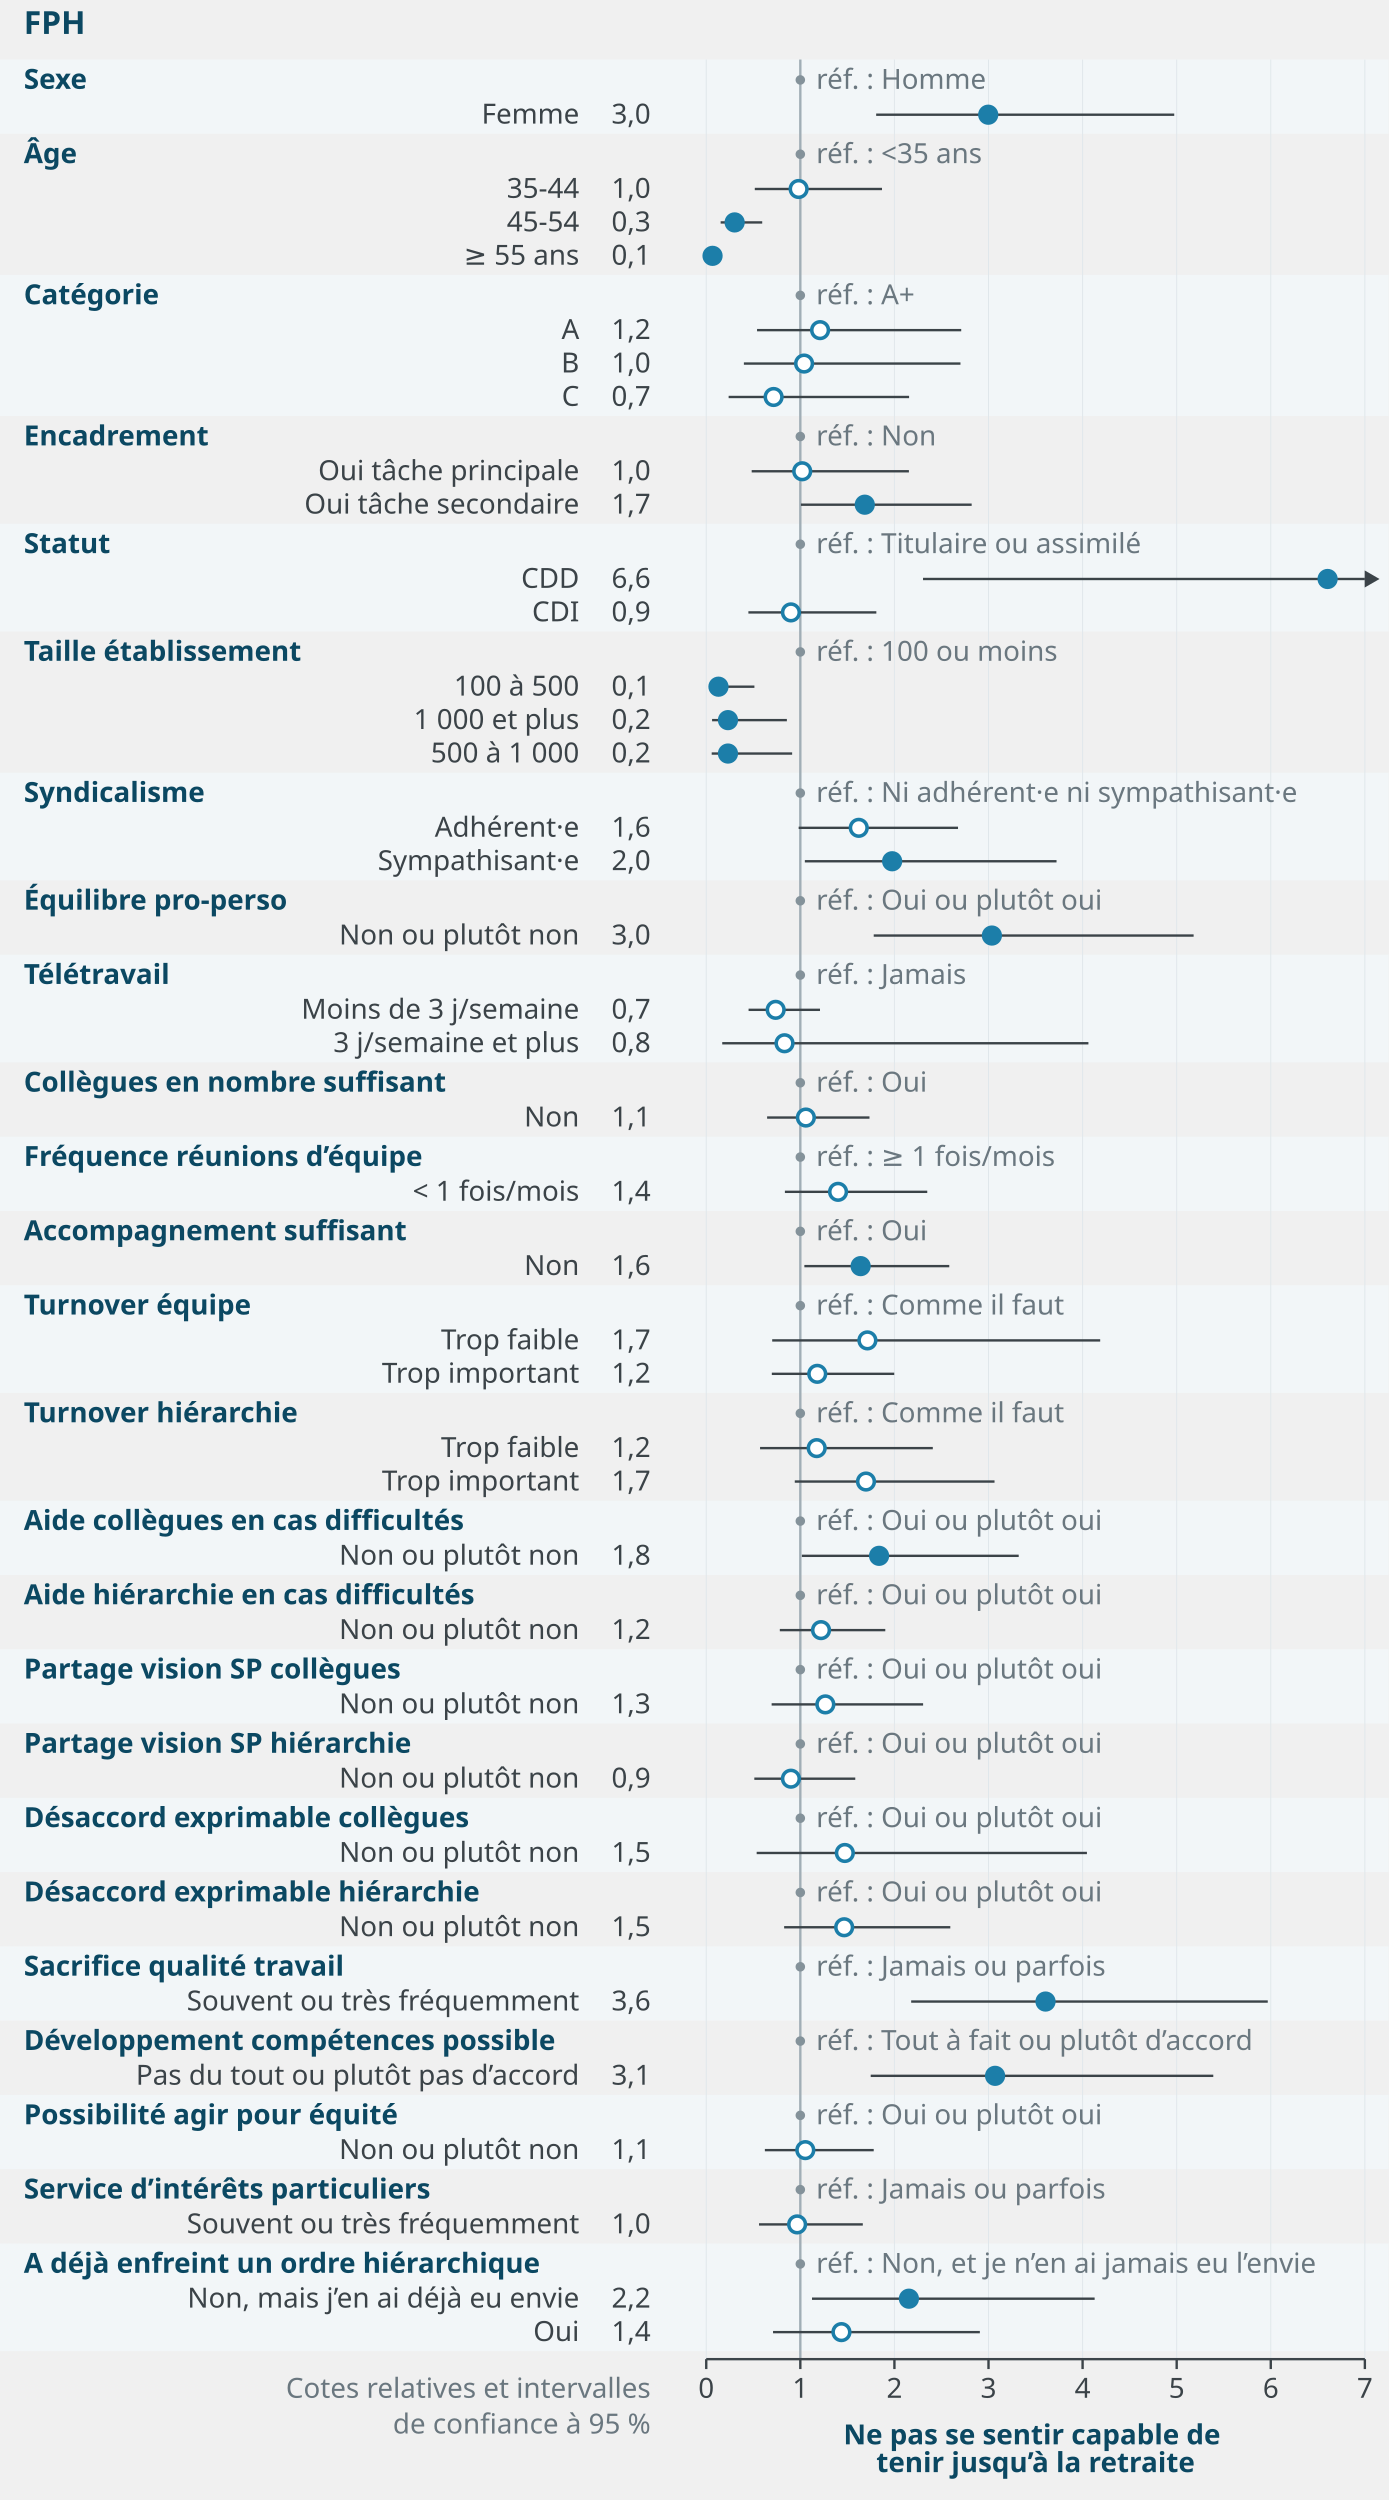
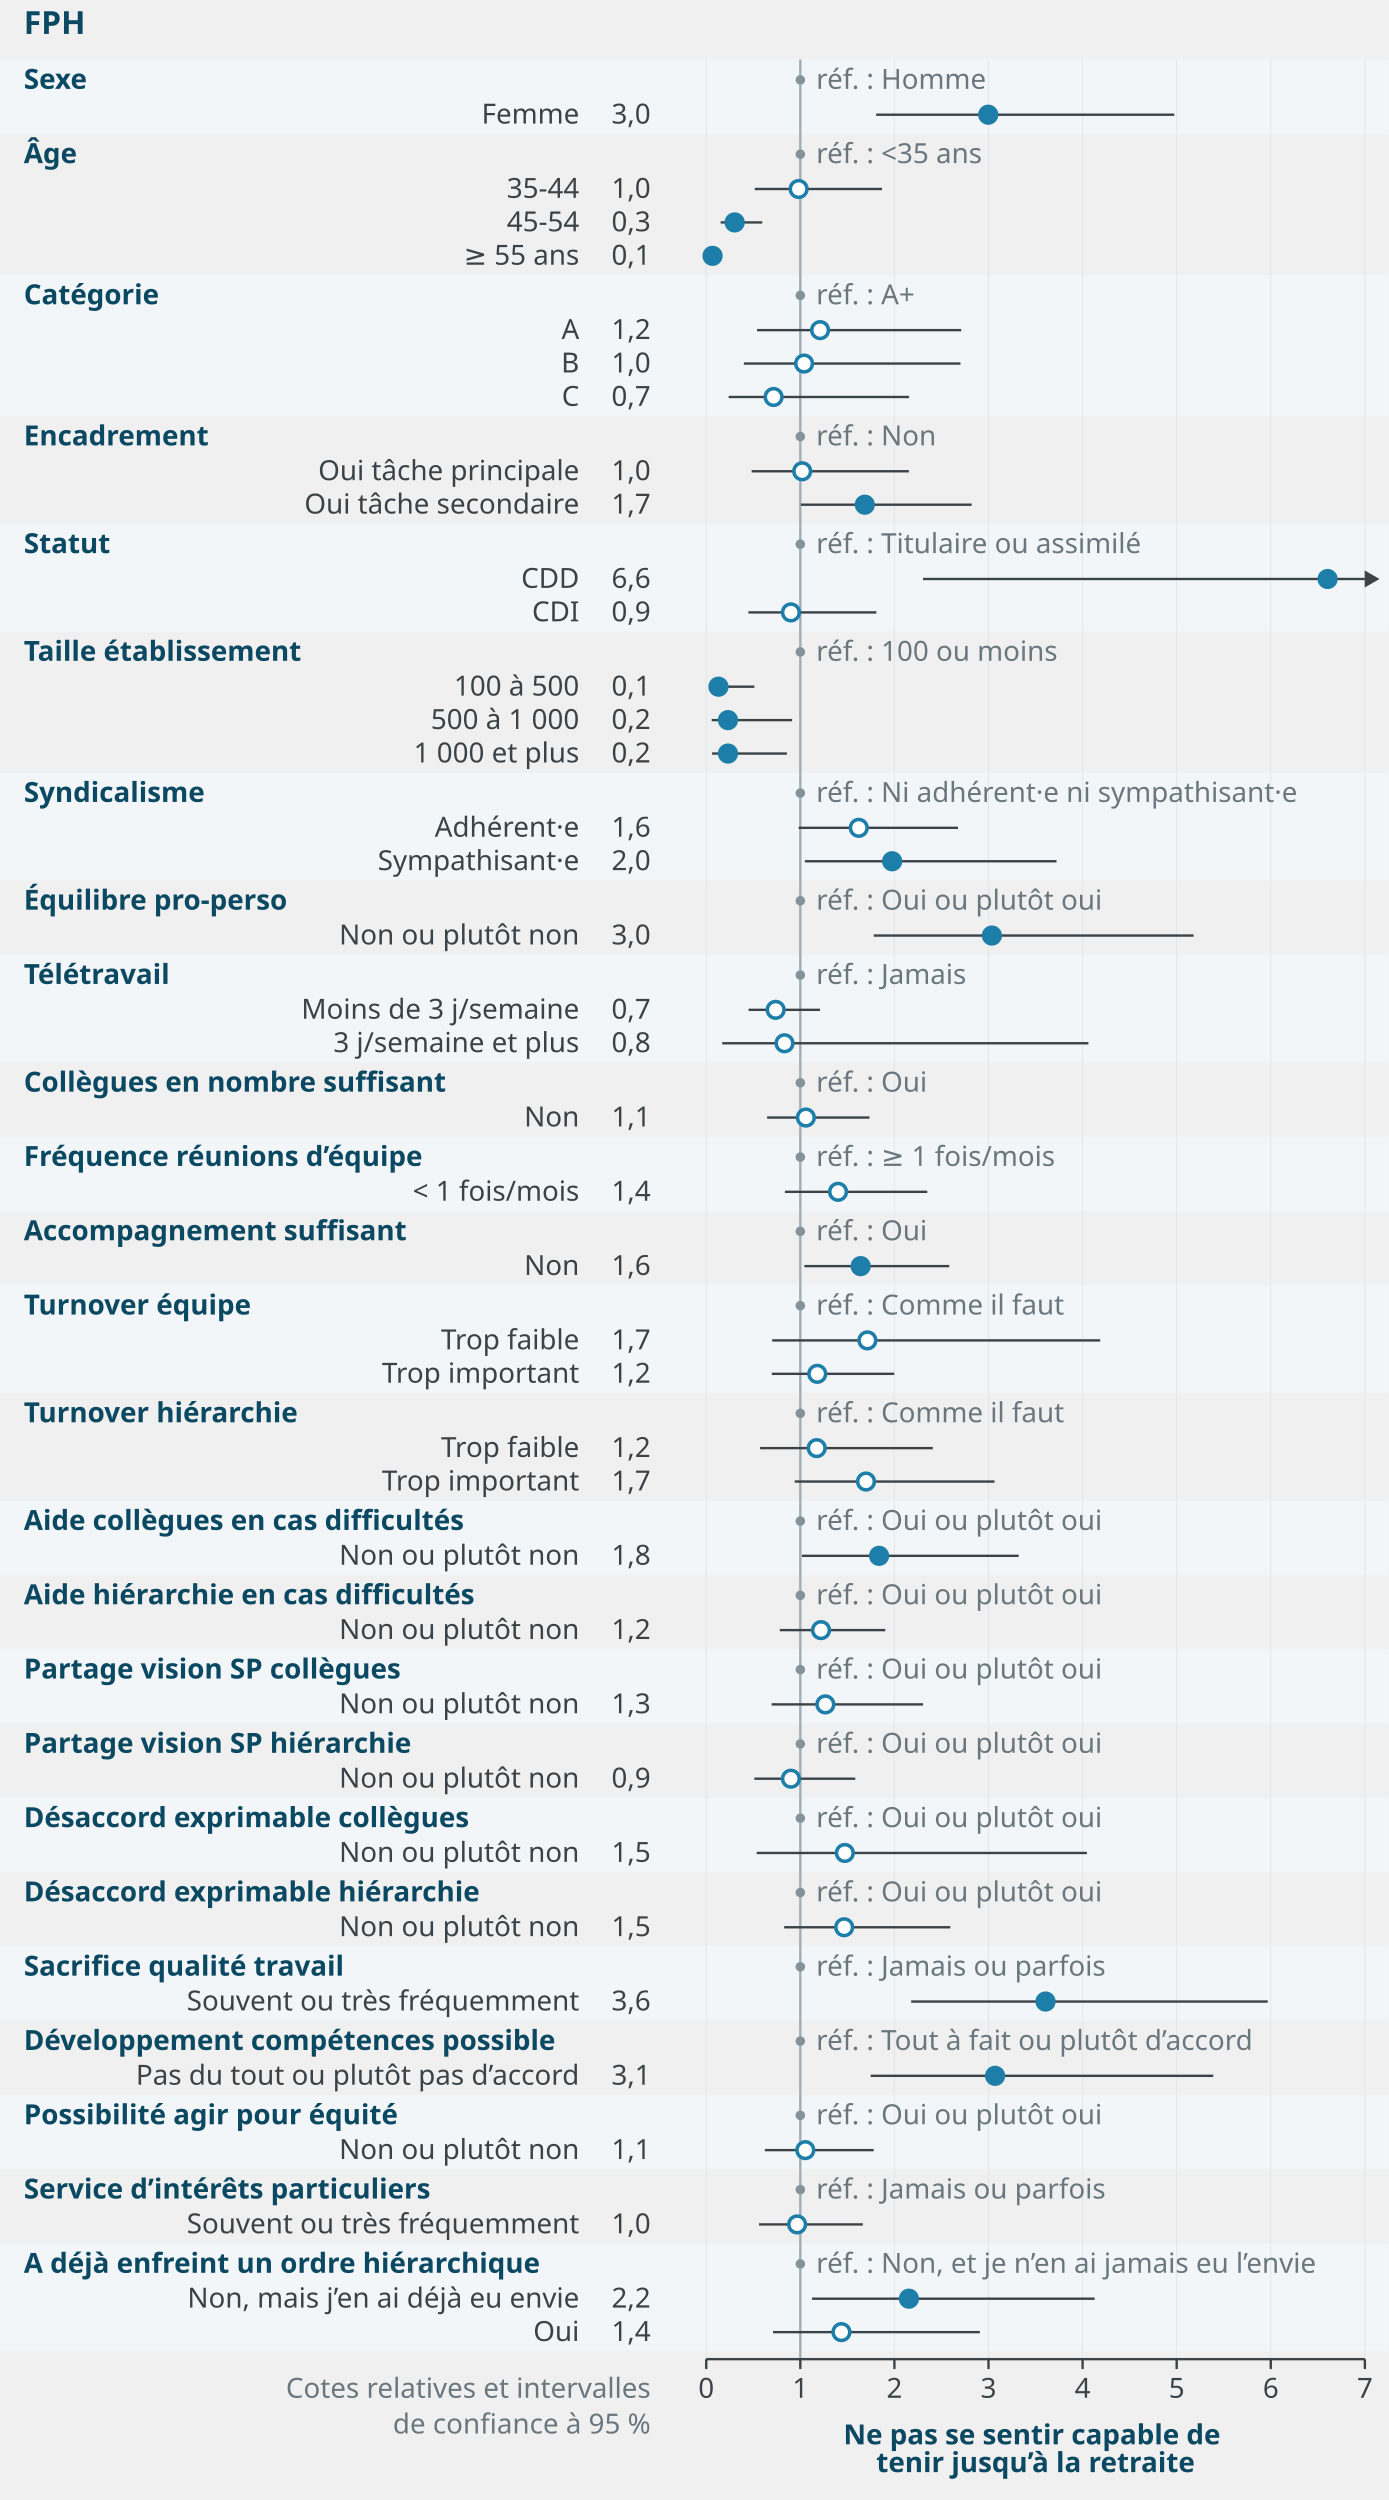
<svg xmlns="http://www.w3.org/2000/svg" fill="currentColor" font-family="system-ui, sans-serif" font-size="10" text-anchor="middle" width="350pt" height="630.1pt" viewBox="0 0 350 630.1" style="font-family: Poppins-Regular, Poppins; font-size: 7px; background: none;">
  <g aria-label="rect" fill="#F2F6F8">
    <rect x="0" y="15" width="350" height="18.723" />
    <rect x="0" y="69.296" width="350" height="35.572" />
    <rect x="0" y="132.016" width="350" height="27.148" />
    <rect x="0" y="194.736" width="350" height="27.148" />
    <rect x="0" y="240.607" width="350" height="27.148" />
    <rect x="0" y="286.478" width="350" height="18.723" />
    <rect x="0" y="323.925" width="350" height="27.148" />
    <rect x="0" y="378.22" width="350" height="18.723" />
    <rect x="0" y="415.667" width="350" height="18.723" />
    <rect x="0" y="453.113" width="350" height="18.723" />
    <rect x="0" y="490.559" width="350" height="18.723" />
    <rect x="0" y="528.006" width="350" height="18.723" />
    <rect x="0" y="565.452" width="350" height="27.148" />
  </g>
  <g aria-label="rule" stroke="#E0E7EB" stroke-width="0.25">
    <line x1="178" x2="178" y1="15" y2="594.6" />
    <line x1="225.429" x2="225.429" y1="15" y2="594.6" />
    <line x1="249.143" x2="249.143" y1="15" y2="594.6" />
    <line x1="272.857" x2="272.857" y1="15" y2="594.6" />
    <line x1="296.571" x2="296.571" y1="15" y2="594.6" />
    <line x1="320.286" x2="320.286" y1="15" y2="594.6" />
    <line x1="344" x2="344" y1="15" y2="594.6" />
  </g>
  <g aria-label="rule" stroke="#A1AEB6" stroke-width="0.6">
    <line x1="201.714" x2="201.714" y1="15" y2="594.6" />
  </g>
  <g aria-label="dot" fill="#84929A">
    <circle cx="201.714" cy="20.149" r="1.2" />
    <circle cx="201.714" cy="38.872" r="1.2" />
    <circle cx="201.714" cy="74.445" r="1.2" />
    <circle cx="201.714" cy="110.017" r="1.2" />
    <circle cx="201.714" cy="137.165" r="1.2" />
    <circle cx="201.714" cy="164.313" r="1.2" />
    <circle cx="201.714" cy="199.885" r="1.2" />
    <circle cx="201.714" cy="227.033" r="1.2" />
    <circle cx="201.714" cy="245.756" r="1.2" />
    <circle cx="201.714" cy="272.904" r="1.2" />
    <circle cx="201.714" cy="291.627" r="1.2" />
    <circle cx="201.714" cy="310.351" r="1.2" />
    <circle cx="201.714" cy="329.074" r="1.2" />
    <circle cx="201.714" cy="356.222" r="1.2" />
    <circle cx="201.714" cy="383.369" r="1.2" />
    <circle cx="201.714" cy="402.093" r="1.2" />
    <circle cx="201.714" cy="420.816" r="1.2" />
    <circle cx="201.714" cy="439.539" r="1.2" />
    <circle cx="201.714" cy="458.262" r="1.2" />
    <circle cx="201.714" cy="476.985" r="1.2" />
    <circle cx="201.714" cy="495.709" r="1.2" />
    <circle cx="201.714" cy="514.432" r="1.2" />
    <circle cx="201.714" cy="533.155" r="1.2" />
    <circle cx="201.714" cy="551.878" r="1.2" />
    <circle cx="201.714" cy="570.601" r="1.2" />
  </g>
  <g aria-label="rule" stroke="#3B4348" stroke-width="0.6">
    <line x1="220.828" x2="295.955" y1="28.911" y2="28.911" />
    <line x1="190.237" x2="222.298" y1="47.634" y2="47.634" />
    <line x1="181.628" x2="192.11" y1="56.059" y2="56.059" />
    <line x1="178.783" x2="181.32" y1="64.483" y2="64.483" />
    <line x1="190.806" x2="242.266" y1="83.207" y2="83.207" />
    <line x1="187.486" x2="242.076" y1="91.631" y2="91.631" />
    <line x1="183.644" x2="229.128" y1="100.056" y2="100.056" />
    <line x1="189.454" x2="229.081" y1="118.779" y2="118.779" />
    <line x1="201.857" x2="244.898" y1="127.204" y2="127.204" />
    <line x1="232.638" x2="344" y1="145.927" y2="145.927" />
    <line x1="188.624" x2="220.875" y1="154.351" y2="154.351" />
    <line x1="178.783" x2="190.142" y1="173.075" y2="173.075" />
-     <line x1="179.47" x2="198.323" y1="181.499" y2="181.499" />
-     <line x1="179.375" x2="199.651" y1="189.924" y2="189.924" />
+     <line x1="179.375" x2="199.651" y1="181.499" y2="181.499" />
+     <line x1="179.47" x2="198.323" y1="189.924" y2="189.924" />
    <line x1="201.287" x2="241.459" y1="208.647" y2="208.647" />
    <line x1="202.853" x2="266.288" y1="217.072" y2="217.072" />
    <line x1="220.211" x2="300.84" y1="235.795" y2="235.795" />
    <line x1="188.671" x2="206.671" y1="254.518" y2="254.518" />
    <line x1="182.031" x2="274.327" y1="262.943" y2="262.943" />
    <line x1="193.343" x2="219.144" y1="281.666" y2="281.666" />
    <line x1="197.825" x2="233.705" y1="300.389" y2="300.389" />
    <line x1="202.734" x2="239.254" y1="319.112" y2="319.112" />
    <line x1="194.624" x2="277.292" y1="337.835" y2="337.835" />
    <line x1="194.529" x2="225.381" y1="346.26" y2="346.26" />
    <line x1="191.565" x2="235.104" y1="364.983" y2="364.983" />
    <line x1="200.315" x2="250.661" y1="373.408" y2="373.408" />
    <line x1="202.094" x2="256.755" y1="392.131" y2="392.131" />
    <line x1="196.545" x2="223.128" y1="410.854" y2="410.854" />
    <line x1="194.481" x2="232.661" y1="429.577" y2="429.577" />
    <line x1="190.118" x2="215.563" y1="448.301" y2="448.301" />
    <line x1="190.711" x2="273.948" y1="467.024" y2="467.024" />
    <line x1="197.635" x2="239.515" y1="485.747" y2="485.747" />
    <line x1="229.65" x2="319.527" y1="504.47" y2="504.47" />
    <line x1="219.453" x2="305.796" y1="523.193" y2="523.193" />
    <line x1="192.774" x2="220.211" y1="541.917" y2="541.917" />
    <line x1="191.304" x2="217.461" y1="560.64" y2="560.64" />
    <line x1="204.655" x2="275.893" y1="579.363" y2="579.363" />
    <line x1="194.837" x2="246.961" y1="587.788" y2="587.788" />
  </g>
  <g aria-label="dot" fill="#3B4348">
    <path transform="translate(345.2,145.9268) rotate(90)" d="M0,-2.488L2.155,1.244L-2.155,1.244Z" />
  </g>
  <g aria-label="dot" stroke="#1C7EA9" stroke-width="0.9">
    <circle cx="249.072" cy="28.911" r="2.1" fill="#1C7EA9" />
    <circle cx="201.287" cy="47.634" r="2.1" fill="#FFFFFF" />
    <circle cx="185.162" cy="56.059" r="2.1" fill="#1C7EA9" />
    <circle cx="179.589" cy="64.483" r="2.1" fill="#1C7EA9" />
    <circle cx="206.694" cy="83.207" r="2.1" fill="#FFFFFF" />
    <circle cx="202.663" cy="91.631" r="2.1" fill="#FFFFFF" />
    <circle cx="194.979" cy="100.056" r="2.1" fill="#FFFFFF" />
    <circle cx="202.189" cy="118.779" r="2.1" fill="#FFFFFF" />
    <circle cx="217.959" cy="127.204" r="2.1" fill="#1C7EA9" />
    <circle cx="334.609" cy="145.927" r="2.1" fill="#1C7EA9" />
    <circle cx="199.343" cy="154.351" r="2.1" fill="#FFFFFF" />
    <circle cx="181.083" cy="173.075" r="2.1" fill="#1C7EA9" />
    <circle cx="183.478" cy="181.499" r="2.1" fill="#1C7EA9" />
    <circle cx="183.478" cy="189.924" r="2.1" fill="#1C7EA9" />
    <circle cx="216.441" cy="208.647" r="2.1" fill="#FFFFFF" />
    <circle cx="224.859" cy="217.072" r="2.1" fill="#1C7EA9" />
    <circle cx="249.997" cy="235.795" r="2.1" fill="#1C7EA9" />
    <circle cx="195.501" cy="254.518" r="2.1" fill="#FFFFFF" />
    <circle cx="197.73" cy="262.943" r="2.1" fill="#FFFFFF" />
    <circle cx="203.113" cy="281.666" r="2.1" fill="#FFFFFF" />
    <circle cx="211.224" cy="300.389" r="2.1" fill="#FFFFFF" />
    <circle cx="216.915" cy="319.112" r="2.1" fill="#1C7EA9" />
    <circle cx="218.623" cy="337.835" r="2.1" fill="#FFFFFF" />
    <circle cx="205.983" cy="346.26" r="2.1" fill="#FFFFFF" />
    <circle cx="205.841" cy="364.983" r="2.1" fill="#FFFFFF" />
    <circle cx="218.267" cy="373.408" r="2.1" fill="#FFFFFF" />
    <circle cx="221.563" cy="392.131" r="2.1" fill="#1C7EA9" />
    <circle cx="206.931" cy="410.854" r="2.1" fill="#FFFFFF" />
    <circle cx="208.022" cy="429.577" r="2.1" fill="#FFFFFF" />
    <circle cx="199.343" cy="448.301" r="2.1" fill="#FFFFFF" />
    <circle cx="212.931" cy="467.024" r="2.1" fill="#FFFFFF" />
    <circle cx="212.765" cy="485.747" r="2.1" fill="#FFFFFF" />
    <circle cx="263.514" cy="504.47" r="2.1" fill="#1C7EA9" />
    <circle cx="250.803" cy="523.193" r="2.1" fill="#1C7EA9" />
    <circle cx="202.971" cy="541.917" r="2.1" fill="#FFFFFF" />
    <circle cx="200.908" cy="560.64" r="2.1" fill="#FFFFFF" />
    <circle cx="229.081" cy="579.363" r="2.1" fill="#1C7EA9" />
    <circle cx="212.077" cy="587.788" r="2.1" fill="#FFFFFF" />
  </g>
  <g aria-label="text" fill="#0B4862" text-anchor="start" font-family="Poppins-Bold, Poppins" font-size="7" font-weight="700">
    <text y="0.32em" transform="translate(6,20.14929)">Sexe</text>
    <text y="0.32em" transform="translate(6,38.87249)">Âge</text>
    <text y="0.32em" transform="translate(6,74.44492)">Catégorie</text>
    <text y="0.32em" transform="translate(6,110.0174)">Encadrement</text>
    <text y="0.32em" transform="translate(6,137.1652)">Statut</text>
    <text y="0.32em" transform="translate(6,164.313)">Taille établissement</text>
    <text y="0.32em" transform="translate(6,199.8854)">Syndicalisme</text>
    <text y="0.32em" transform="translate(6,227.0332)">Équilibre pro-perso</text>
    <text y="0.32em" transform="translate(6,245.7564)">Télétravail</text>
    <text y="0.32em" transform="translate(6,272.9042)">Collègues en nombre suffisant</text>
    <text y="0.32em" transform="translate(6,291.6274)">Fréquence réunions d’équipe</text>
    <text y="0.32em" transform="translate(6,310.3506)">Accompagnement suffisant</text>
    <text y="0.32em" transform="translate(6,329.0738)">Turnover équipe</text>
    <text y="0.32em" transform="translate(6,356.2217)">Turnover hiérarchie</text>
    <text y="0.32em" transform="translate(6,383.3695)">Aide collègues en cas difficultés</text>
    <text y="0.32em" transform="translate(6,402.0927)">Aide hiérarchie en cas difficultés</text>
    <text y="0.32em" transform="translate(6,420.8159)">Partage vision SP collègues</text>
    <text y="0.32em" transform="translate(6,439.5391)">Partage vision SP hiérarchie</text>
    <text y="0.32em" transform="translate(6,458.2623)">Désaccord exprimable collègues</text>
    <text y="0.32em" transform="translate(6,476.9855)">Désaccord exprimable hiérarchie</text>
    <text y="0.32em" transform="translate(6,495.7087)">Sacrifice qualité travail</text>
    <text y="0.32em" transform="translate(6,514.4319)">Développement compétences possible</text>
    <text y="0.32em" transform="translate(6,533.1551)">Possibilité agir pour équité</text>
    <text y="0.32em" transform="translate(6,551.8783)">Service d’intérêts particuliers</text>
    <text y="0.32em" transform="translate(6,570.6015)">A déjà enfreint un ordre hiérarchique</text>
  </g>
  <g aria-label="text" fill="#6A777F" text-anchor="start" font-size="7">
    <text y="0.32em" transform="translate(205.7143,20.14929)">réf. : Homme</text>
    <text y="0.32em" transform="translate(205.7143,38.87249)">réf. : &lt;35 ans</text>
    <text y="0.32em" transform="translate(205.7143,74.44492)">réf. : A+</text>
    <text y="0.32em" transform="translate(205.7143,110.0174)">réf. : Non</text>
    <text y="0.32em" transform="translate(205.7143,137.1652)">réf. : Titulaire ou assimilé</text>
    <text y="0.32em" transform="translate(205.7143,164.313)">réf. : 100 ou moins</text>
    <text y="0.32em" transform="translate(205.7143,199.8854)">réf. : Ni adhérent·e ni sympathisant·e</text>
    <text y="0.32em" transform="translate(205.7143,227.0332)">réf. : Oui ou plutôt oui</text>
    <text y="0.32em" transform="translate(205.7143,245.7564)">réf. : Jamais</text>
    <text y="0.32em" transform="translate(205.7143,272.9042)">réf. : Oui</text>
    <text y="0.32em" transform="translate(205.7143,291.6274)">réf. : ≥ 1 fois/mois</text>
    <text y="0.32em" transform="translate(205.7143,310.3506)">réf. : Oui</text>
    <text y="0.32em" transform="translate(205.7143,329.0738)">réf. : Comme il faut</text>
    <text y="0.32em" transform="translate(205.7143,356.2217)">réf. : Comme il faut</text>
    <text y="0.32em" transform="translate(205.7143,383.3695)">réf. : Oui ou plutôt oui</text>
    <text y="0.32em" transform="translate(205.7143,402.0927)">réf. : Oui ou plutôt oui</text>
    <text y="0.32em" transform="translate(205.7143,420.8159)">réf. : Oui ou plutôt oui</text>
    <text y="0.32em" transform="translate(205.7143,439.5391)">réf. : Oui ou plutôt oui</text>
    <text y="0.32em" transform="translate(205.7143,458.2623)">réf. : Oui ou plutôt oui</text>
    <text y="0.32em" transform="translate(205.7143,476.9855)">réf. : Oui ou plutôt oui</text>
    <text y="0.32em" transform="translate(205.7143,495.7087)">réf. : Jamais ou parfois</text>
    <text y="0.32em" transform="translate(205.7143,514.4319)">réf. : Tout à fait ou plutôt d’accord</text>
    <text y="0.32em" transform="translate(205.7143,533.1551)">réf. : Oui ou plutôt oui</text>
    <text y="0.32em" transform="translate(205.7143,551.8783)">réf. : Jamais ou parfois</text>
    <text y="0.32em" transform="translate(205.7143,570.6015)">réf. : Non, et je n’en ai jamais eu l’envie</text>
  </g>
  <g aria-label="text" fill="#3B4348" text-anchor="end" font-size="7">
    <text y="0.32em" transform="translate(146,28.91089)">Femme</text>
    <text y="0.32em" transform="translate(146,47.63409)">35-44</text>
    <text y="0.32em" transform="translate(146,56.05871)">45-54</text>
    <text y="0.32em" transform="translate(146,64.48332)">≥ 55 ans</text>
    <text y="0.32em" transform="translate(146,83.20652)">A</text>
    <text y="0.32em" transform="translate(146,91.63114)">B</text>
    <text y="0.32em" transform="translate(146,100.0558)">C</text>
    <text y="0.32em" transform="translate(146,118.779)">Oui tâche principale</text>
    <text y="0.32em" transform="translate(146,127.2036)">Oui tâche secondaire</text>
    <text y="0.32em" transform="translate(146,145.9268)">CDD</text>
    <text y="0.32em" transform="translate(146,154.3514)">CDI</text>
    <text y="0.32em" transform="translate(146,173.0746)">100 à 500</text>
-     <text y="0.32em" transform="translate(146,181.4992)">1 000 et plus</text>
-     <text y="0.32em" transform="translate(146,189.9238)">500 à 1 000</text>
+     <text y="0.32em" transform="translate(146,181.4992)">500 à 1 000</text>
+     <text y="0.32em" transform="translate(146,189.9238)">1 000 et plus</text>
    <text y="0.32em" transform="translate(146,208.647)">Adhérent·e</text>
    <text y="0.32em" transform="translate(146,217.0716)">Sympathisant·e</text>
    <text y="0.32em" transform="translate(146,235.7948)">Non ou plutôt non</text>
    <text y="0.32em" transform="translate(146,254.518)">Moins de 3 j/semaine</text>
    <text y="0.32em" transform="translate(146,262.9426)">3 j/semaine et plus</text>
    <text y="0.32em" transform="translate(146,281.6658)">Non</text>
    <text y="0.32em" transform="translate(146,300.389)">&lt; 1 fois/mois</text>
    <text y="0.32em" transform="translate(146,319.1122)">Non</text>
    <text y="0.32em" transform="translate(146,337.8354)">Trop faible</text>
    <text y="0.32em" transform="translate(146,346.2601)">Trop important</text>
    <text y="0.32em" transform="translate(146,364.9833)">Trop faible</text>
    <text y="0.32em" transform="translate(146,373.4079)">Trop important</text>
    <text y="0.32em" transform="translate(146,392.1311)">Non ou plutôt non</text>
    <text y="0.32em" transform="translate(146,410.8543)">Non ou plutôt non</text>
    <text y="0.32em" transform="translate(146,429.5775)">Non ou plutôt non</text>
    <text y="0.32em" transform="translate(146,448.3007)">Non ou plutôt non</text>
    <text y="0.32em" transform="translate(146,467.0239)">Non ou plutôt non</text>
    <text y="0.32em" transform="translate(146,485.7471)">Non ou plutôt non</text>
    <text y="0.32em" transform="translate(146,504.4703)">Souvent ou très fréquemment</text>
    <text y="0.32em" transform="translate(146,523.1935)">Pas du tout ou plutôt pas d’accord</text>
    <text y="0.32em" transform="translate(146,541.9167)">Non ou plutôt non</text>
    <text y="0.32em" transform="translate(146,560.6399)">Souvent ou très fréquemment</text>
    <text y="0.32em" transform="translate(146,579.3631)">Non, mais j’en ai déjà eu envie</text>
    <text y="0.32em" transform="translate(146,587.7877)">Oui</text>
  </g>
  <g aria-label="text" fill="#3B4348" text-anchor="end" font-size="7">
    <text y="0.32em" transform="translate(164,28.91089)">3,0</text>
    <text y="0.32em" transform="translate(164,47.63409)">1,0</text>
    <text y="0.32em" transform="translate(164,56.05871)">0,3</text>
    <text y="0.32em" transform="translate(164,64.48332)">0,1</text>
    <text y="0.32em" transform="translate(164,83.20652)">1,2</text>
    <text y="0.32em" transform="translate(164,91.63114)">1,0</text>
    <text y="0.32em" transform="translate(164,100.0558)">0,7</text>
    <text y="0.32em" transform="translate(164,118.779)">1,0</text>
    <text y="0.32em" transform="translate(164,127.2036)">1,7</text>
    <text y="0.32em" transform="translate(164,145.9268)">6,6</text>
    <text y="0.32em" transform="translate(164,154.3514)">0,9</text>
    <text y="0.32em" transform="translate(164,173.0746)">0,1</text>
    <text y="0.32em" transform="translate(164,181.4992)">0,2</text>
    <text y="0.32em" transform="translate(164,189.9238)">0,2</text>
    <text y="0.32em" transform="translate(164,208.647)">1,6</text>
    <text y="0.32em" transform="translate(164,217.0716)">2,0</text>
    <text y="0.32em" transform="translate(164,235.7948)">3,0</text>
    <text y="0.32em" transform="translate(164,254.518)">0,7</text>
    <text y="0.32em" transform="translate(164,262.9426)">0,8</text>
    <text y="0.32em" transform="translate(164,281.6658)">1,1</text>
    <text y="0.32em" transform="translate(164,300.389)">1,4</text>
    <text y="0.32em" transform="translate(164,319.1122)">1,6</text>
    <text y="0.32em" transform="translate(164,337.8354)">1,7</text>
    <text y="0.32em" transform="translate(164,346.2601)">1,2</text>
    <text y="0.32em" transform="translate(164,364.9833)">1,2</text>
    <text y="0.32em" transform="translate(164,373.4079)">1,7</text>
    <text y="0.32em" transform="translate(164,392.1311)">1,8</text>
    <text y="0.32em" transform="translate(164,410.8543)">1,2</text>
    <text y="0.32em" transform="translate(164,429.5775)">1,3</text>
    <text y="0.32em" transform="translate(164,448.3007)">0,9</text>
    <text y="0.32em" transform="translate(164,467.0239)">1,5</text>
    <text y="0.32em" transform="translate(164,485.7471)">1,5</text>
    <text y="0.32em" transform="translate(164,504.4703)">3,6</text>
    <text y="0.32em" transform="translate(164,523.1935)">3,1</text>
    <text y="0.32em" transform="translate(164,541.9167)">1,1</text>
    <text y="0.32em" transform="translate(164,560.6399)">1,0</text>
    <text y="0.32em" transform="translate(164,579.3631)">2,2</text>
    <text y="0.32em" transform="translate(164,587.7877)">1,4</text>
  </g>
  <g aria-label="text" fill="#0B4862" text-anchor="start" font-family="Poppins-Bold, Poppins" font-size="8" font-weight="700">
    <text y="0.32em" transform="translate(6,6)">FPH</text>
  </g>
  <g aria-label="rule" stroke="#3B4348" stroke-width="0.6">
    <line x1="178" x2="344" y1="594.6" y2="594.6" />
  </g>
  <g aria-label="rule" stroke="#3B4348" stroke-width="0.6">
    <line x1="178" x2="178" y1="594.6" y2="597.1" />
    <line x1="201.714" x2="201.714" y1="594.6" y2="597.1" />
    <line x1="225.429" x2="225.429" y1="594.6" y2="597.1" />
    <line x1="249.143" x2="249.143" y1="594.6" y2="597.1" />
    <line x1="272.857" x2="272.857" y1="594.6" y2="597.1" />
    <line x1="296.571" x2="296.571" y1="594.6" y2="597.1" />
    <line x1="320.286" x2="320.286" y1="594.6" y2="597.1" />
    <line x1="344" x2="344" y1="594.6" y2="597.1" />
  </g>
  <g aria-label="text" fill="#3B4348" font-size="7">
    <text y="0.32em" transform="translate(178,602.1)">0</text>
    <text y="0.32em" transform="translate(201.7143,602.1)">1</text>
    <text y="0.32em" transform="translate(225.4286,602.1)">2</text>
    <text y="0.32em" transform="translate(249.1429,602.1)">3</text>
    <text y="0.32em" transform="translate(272.8571,602.1)">4</text>
    <text y="0.32em" transform="translate(296.5714,602.1)">5</text>
    <text y="0.32em" transform="translate(320.2857,602.1)">6</text>
    <text y="0.32em" transform="translate(344,602.1)">7</text>
  </g>
  <g aria-label="text" fill="#6A777F" text-anchor="end" font-size="7">
    <text y="0.32em" transform="translate(164,602.1)">Cotes relatives et intervalles</text>
  </g>
  <g aria-label="text" fill="#6A777F" text-anchor="end" font-size="7">
    <text y="0.32em" transform="translate(164,611.1)">de confiance à 95 %</text>
  </g>
  <g aria-label="text" fill="#0B4862" font-family="Poppins-Bold, Poppins" font-size="7" font-weight="700" transform="translate(0,-3.5)">
    <text transform="translate(261,614.6)">
      <tspan x="0" y="0.71em">Ne pas se sentir capable de</tspan>
      <tspan x="0" dy="1em">tenir jusqu’à la retraite</tspan>
    </text>
  </g>
</svg>
